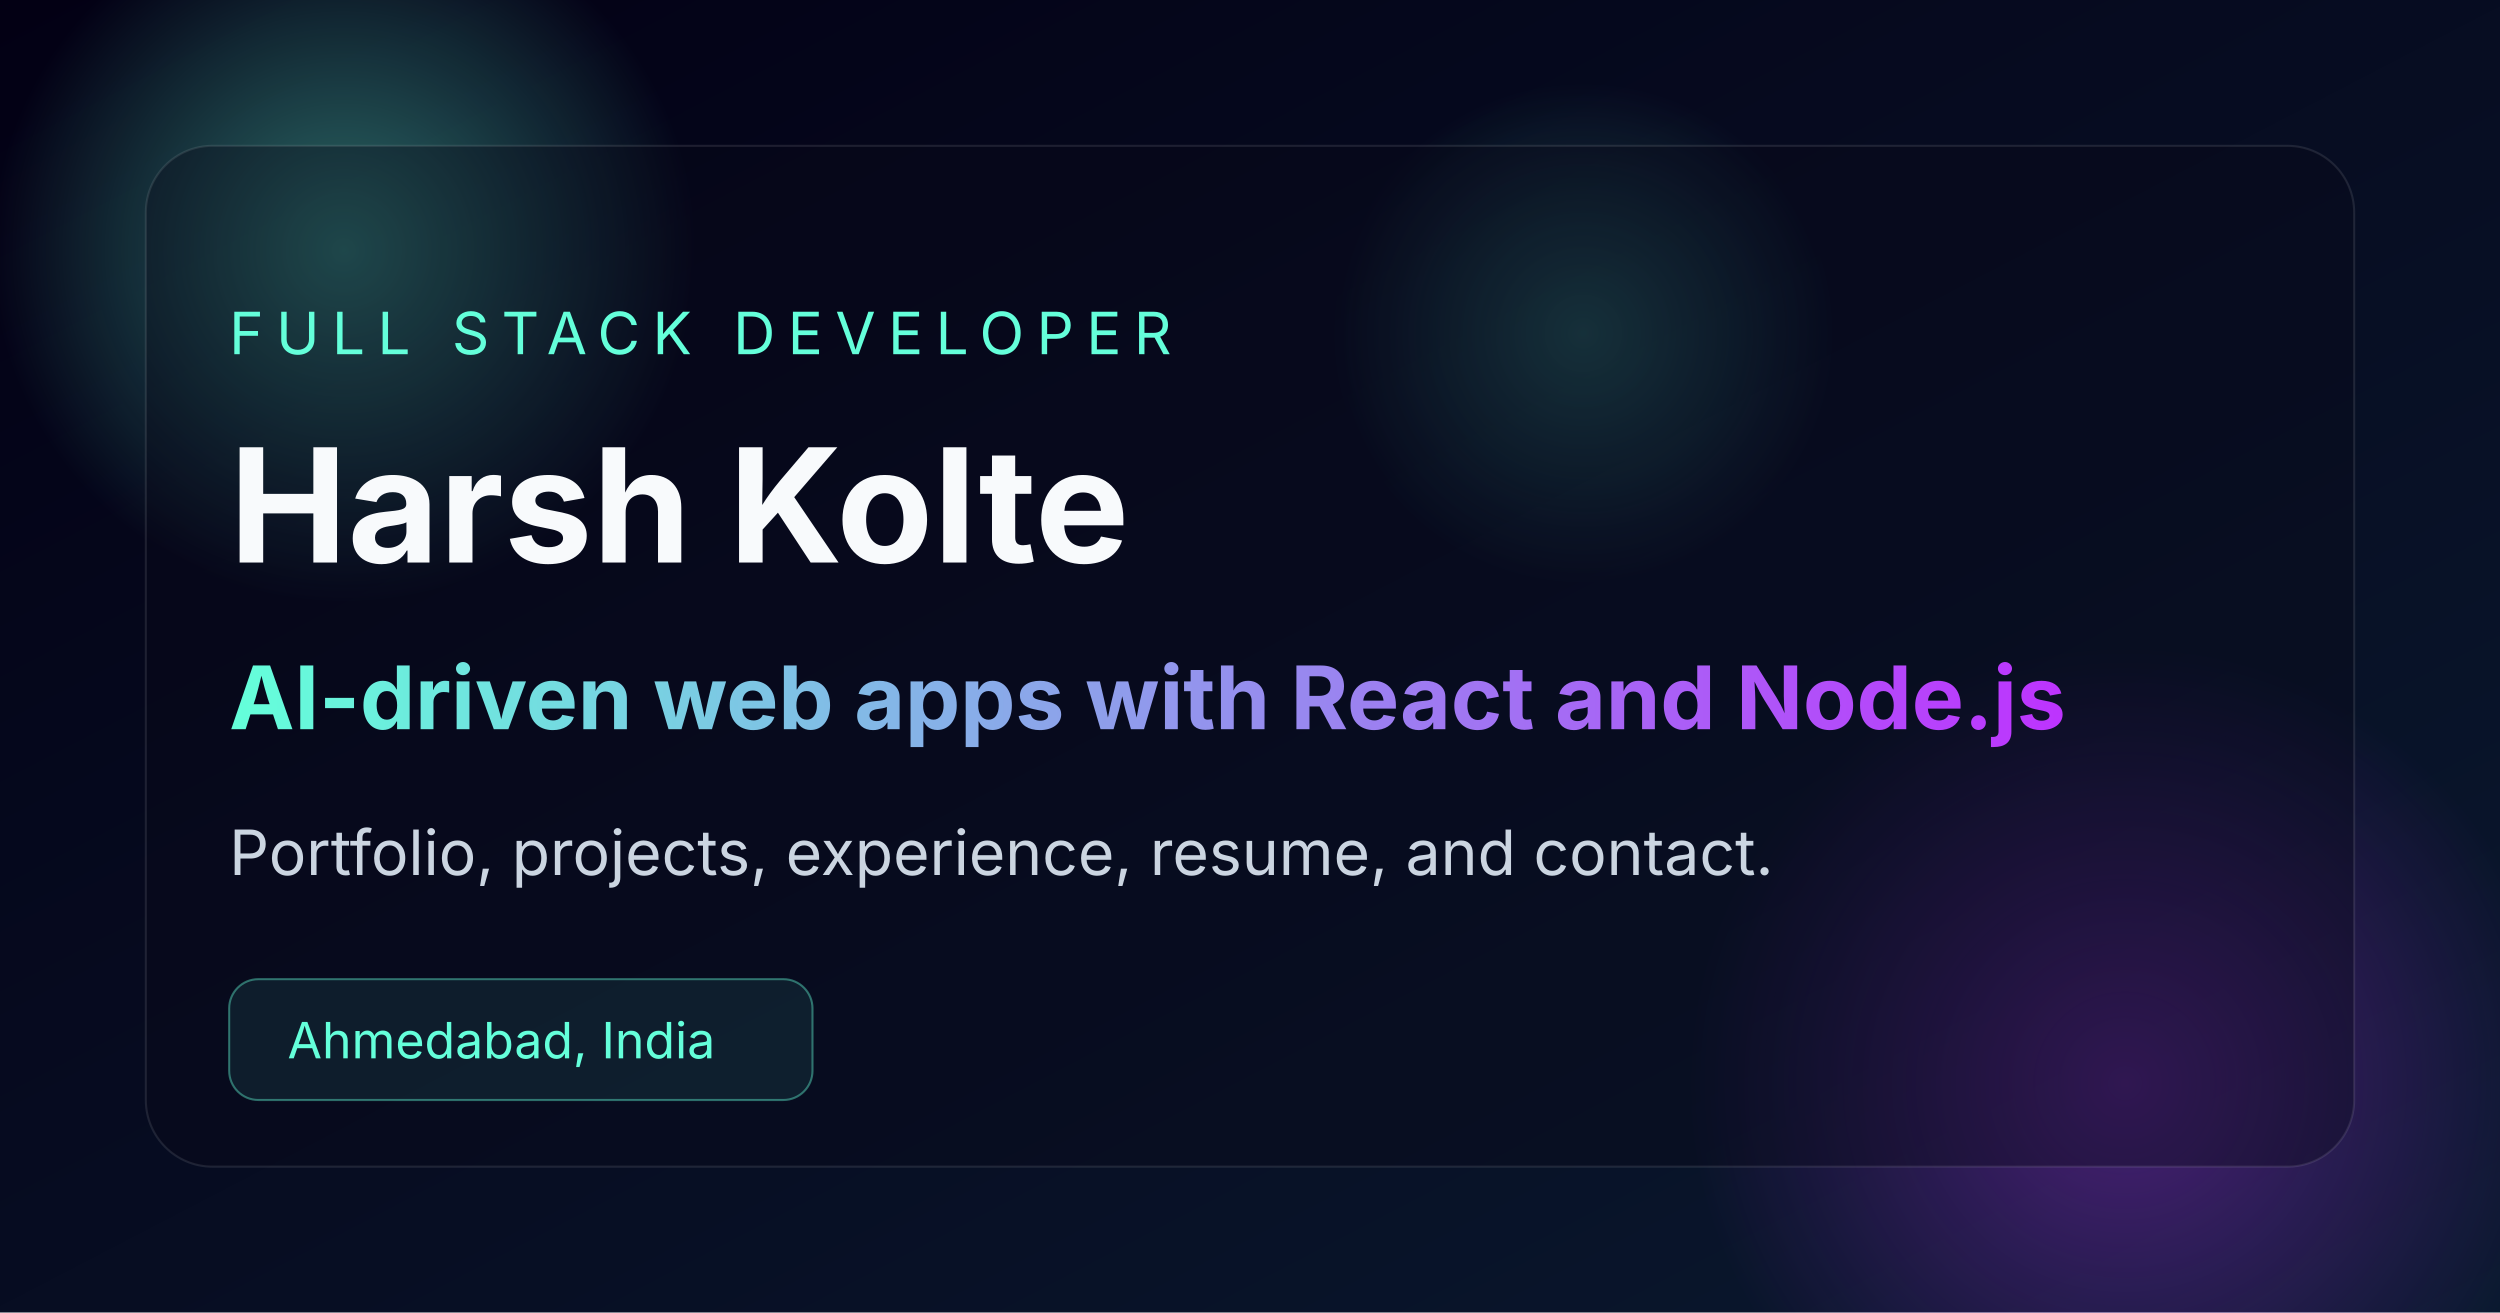
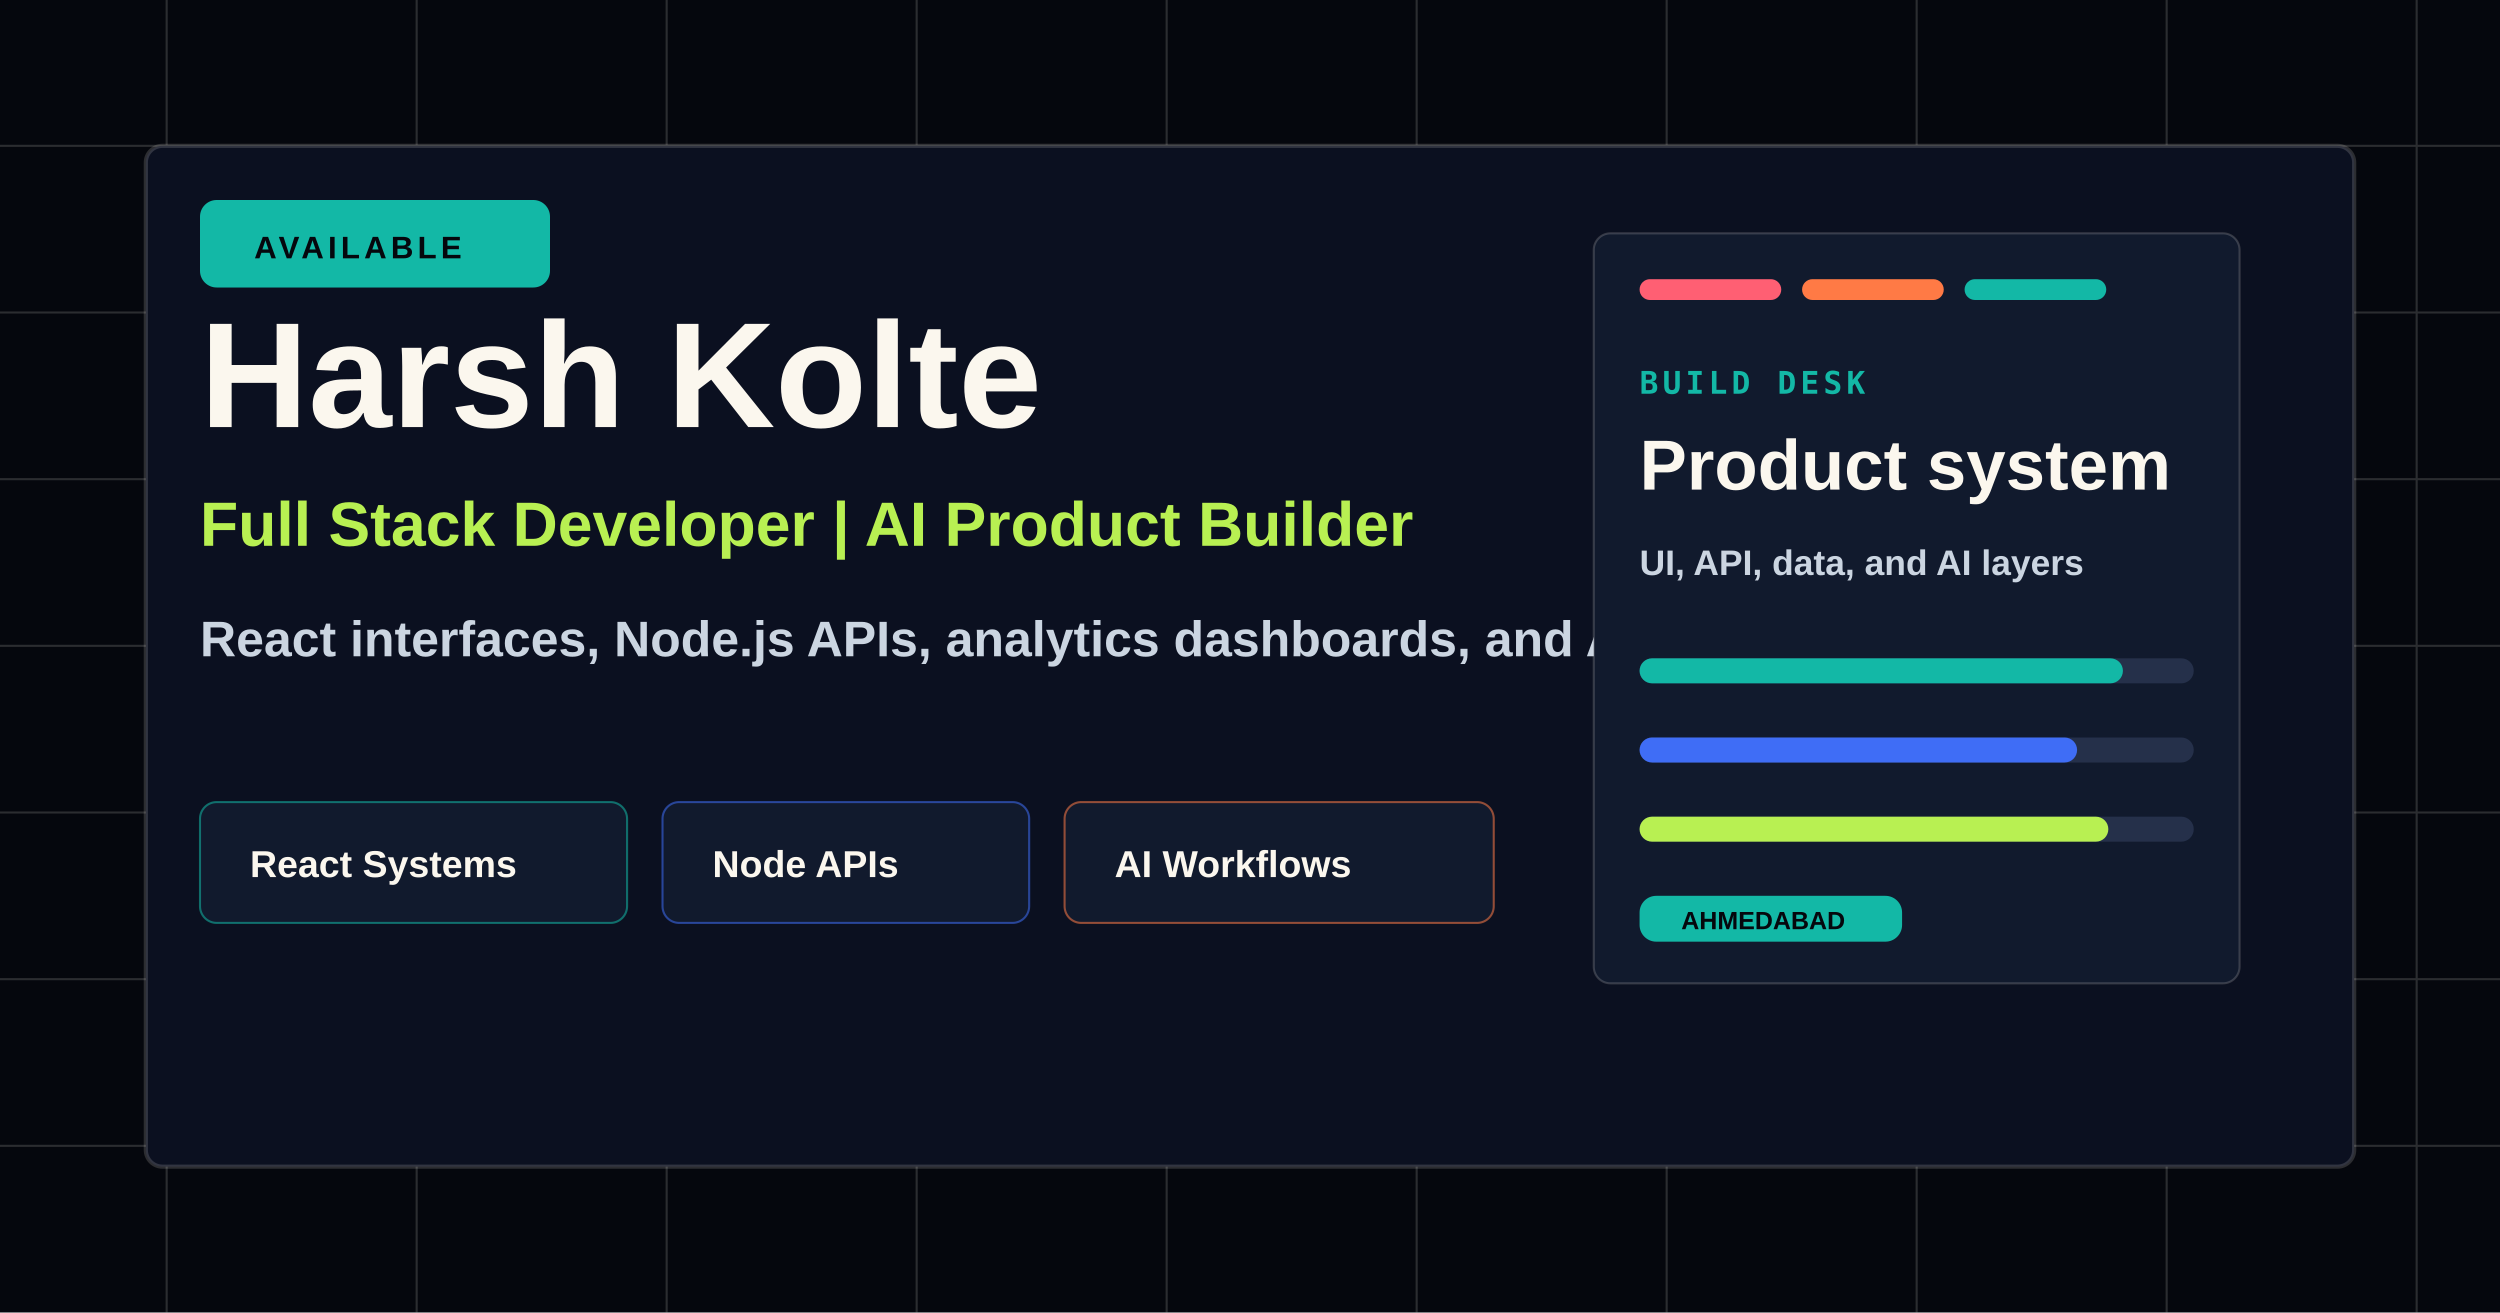
- <svg xmlns="http://www.w3.org/2000/svg" width="1200" height="630" viewBox="0 0 1200 630" role="img" aria-labelledby="title desc">
-   <defs>
-     <linearGradient id="bg" x1="0%" y1="0%" x2="100%" y2="100%">
-       <stop offset="0%" stop-color="#030014" />
-       <stop offset="100%" stop-color="#0a192f" />
-     </linearGradient>
-     <radialGradient id="orbA" cx="50%" cy="50%" r="50%">
-       <stop offset="0%" stop-color="#64ffda" stop-opacity="0.42" />
-       <stop offset="100%" stop-color="#64ffda" stop-opacity="0" />
-     </radialGradient>
-     <radialGradient id="orbB" cx="50%" cy="50%" r="50%">
-       <stop offset="0%" stop-color="#bd34fe" stop-opacity="0.35" />
-       <stop offset="100%" stop-color="#bd34fe" stop-opacity="0" />
-     </radialGradient>
-     <linearGradient id="headline" x1="0%" y1="0%" x2="100%" y2="0%">
-       <stop offset="0%" stop-color="#64ffda" />
-       <stop offset="100%" stop-color="#bd34fe" />
-     </linearGradient>
-   </defs>
-   <rect width="1200" height="630" fill="url(#bg)" />
-   <circle cx="165" cy="120" r="170" fill="url(#orbA)" />
-   <circle cx="1020" cy="520" r="210" fill="url(#orbB)" />
-   <circle cx="760" cy="160" r="120" fill="url(#orbA)" opacity="0.6" />
-   <rect x="70" y="70" width="1060" height="490" rx="32" fill="rgba(10, 10, 25, 0.38)" stroke="rgba(255,255,255,0.1)" />
-   <text x="110" y="170" fill="#64ffda" font-family="Inter, Arial, sans-serif" font-size="28" letter-spacing="6">FULL STACK DEVELOPER</text>
-   <text x="110" y="270" fill="#f8fafc" font-family="'Space Grotesk', Inter, Arial, sans-serif" font-size="76" font-weight="700">Harsh Kolte</text>
-   <text x="110" y="350" fill="url(#headline)" font-family="'Space Grotesk', Inter, Arial, sans-serif" font-size="42" font-weight="700">AI-driven web apps with React and Node.js</text>
-   <text x="110" y="420" fill="#cbd5e1" font-family="Inter, Arial, sans-serif" font-size="30">Portfolio, projects, experience, resume, and contact.</text>
-   <g transform="translate(110 470)">
-     <rect width="280" height="58" rx="14" fill="rgba(100,255,218,0.08)" stroke="rgba(100,255,218,0.4)" />
-     <text x="28" y="38" fill="#64ffda" font-family="Inter, Arial, sans-serif" font-size="24">Ahmedabad, India</text>
+ <svg xmlns="http://www.w3.org/2000/svg" width="1200" height="630" viewBox="0 0 1200 630" fill="none">
+   <rect width="1200" height="630" fill="#05070D" />
+   <g opacity="0.16">
+     <path d="M80 0V630M200 0V630M320 0V630M440 0V630M560 0V630M680 0V630M800 0V630M920 0V630M1040 0V630M1160 0V630" stroke="#FBF7EE" />
+     <path d="M0 70H1200M0 150H1200M0 230H1200M0 310H1200M0 390H1200M0 470H1200M0 550H1200" stroke="#FBF7EE" />
+   </g>
+   <rect x="70" y="70" width="1060" height="490" rx="8" fill="#0B1020" stroke="#FBF7EE" stroke-opacity="0.16" stroke-width="2" />
+   <rect x="96" y="96" width="168" height="42" rx="8" fill="#13B8A6" />
+   <text x="122" y="124" fill="#05070D" font-family="Manrope, Arial, sans-serif" font-size="15" font-weight="800" letter-spacing="2">AVAILABLE</text>
+   <text x="96" y="205" fill="#FBF7EE" font-family="Space Grotesk, Arial, sans-serif" font-size="72" font-weight="700">Harsh Kolte</text>
+   <text x="96" y="262" fill="#B8F052" font-family="Manrope, Arial, sans-serif" font-size="30" font-weight="800">Full Stack Developer | AI Product Builder</text>
+   <text x="96" y="315" fill="#CBD5E1" font-family="Manrope, Arial, sans-serif" font-size="24" font-weight="600">React interfaces, Node.js APIs, analytics dashboards, and AI-ready products.</text>
+   <rect x="96" y="385" width="205" height="58" rx="8" fill="#111A2D" stroke="#13B8A6" stroke-opacity="0.55" />
+   <text x="120" y="421" fill="#FBF7EE" font-family="Manrope, Arial, sans-serif" font-size="18" font-weight="800">React Systems</text>
+   <rect x="318" y="385" width="176" height="58" rx="8" fill="#111A2D" stroke="#3F6DF6" stroke-opacity="0.55" />
+   <text x="342" y="421" fill="#FBF7EE" font-family="Manrope, Arial, sans-serif" font-size="18" font-weight="800">Node APIs</text>
+   <rect x="511" y="385" width="206" height="58" rx="8" fill="#111A2D" stroke="#FF7A45" stroke-opacity="0.55" />
+   <text x="535" y="421" fill="#FBF7EE" font-family="Manrope, Arial, sans-serif" font-size="18" font-weight="800">AI Workflows</text>
+   <g transform="translate(765 112)">
+     <rect width="310" height="360" rx="8" fill="#111A2D" stroke="#FBF7EE" stroke-opacity="0.18" />
+     <rect x="22" y="22" width="68" height="10" rx="5" fill="#FF5F73" />
+     <rect x="100" y="22" width="68" height="10" rx="5" fill="#FF7A45" />
+     <rect x="178" y="22" width="68" height="10" rx="5" fill="#13B8A6" />
+     <text x="22" y="77" fill="#13B8A6" font-family="IBM Plex Mono, Consolas, monospace" font-size="15" font-weight="700" letter-spacing="2">BUILD DESK</text>
+     <text x="22" y="123" fill="#FBF7EE" font-family="Space Grotesk, Arial, sans-serif" font-size="34" font-weight="700">Product system</text>
+     <text x="22" y="164" fill="#CBD5E1" font-family="Manrope, Arial, sans-serif" font-size="17" font-weight="600">UI, API, data, and AI layers</text>
+     <rect x="22" y="204" width="266" height="12" rx="6" fill="#25304A" />
+     <rect x="22" y="204" width="232" height="12" rx="6" fill="#13B8A6" />
+     <rect x="22" y="242" width="266" height="12" rx="6" fill="#25304A" />
+     <rect x="22" y="242" width="210" height="12" rx="6" fill="#3F6DF6" />
+     <rect x="22" y="280" width="266" height="12" rx="6" fill="#25304A" />
+     <rect x="22" y="280" width="225" height="12" rx="6" fill="#B8F052" />
+     <rect x="22" y="318" width="126" height="22" rx="8" fill="#13B8A6" />
+     <text x="42" y="334" fill="#05070D" font-family="Manrope, Arial, sans-serif" font-size="12" font-weight="800">AHMEDABAD</text>
  </g>
</svg>
